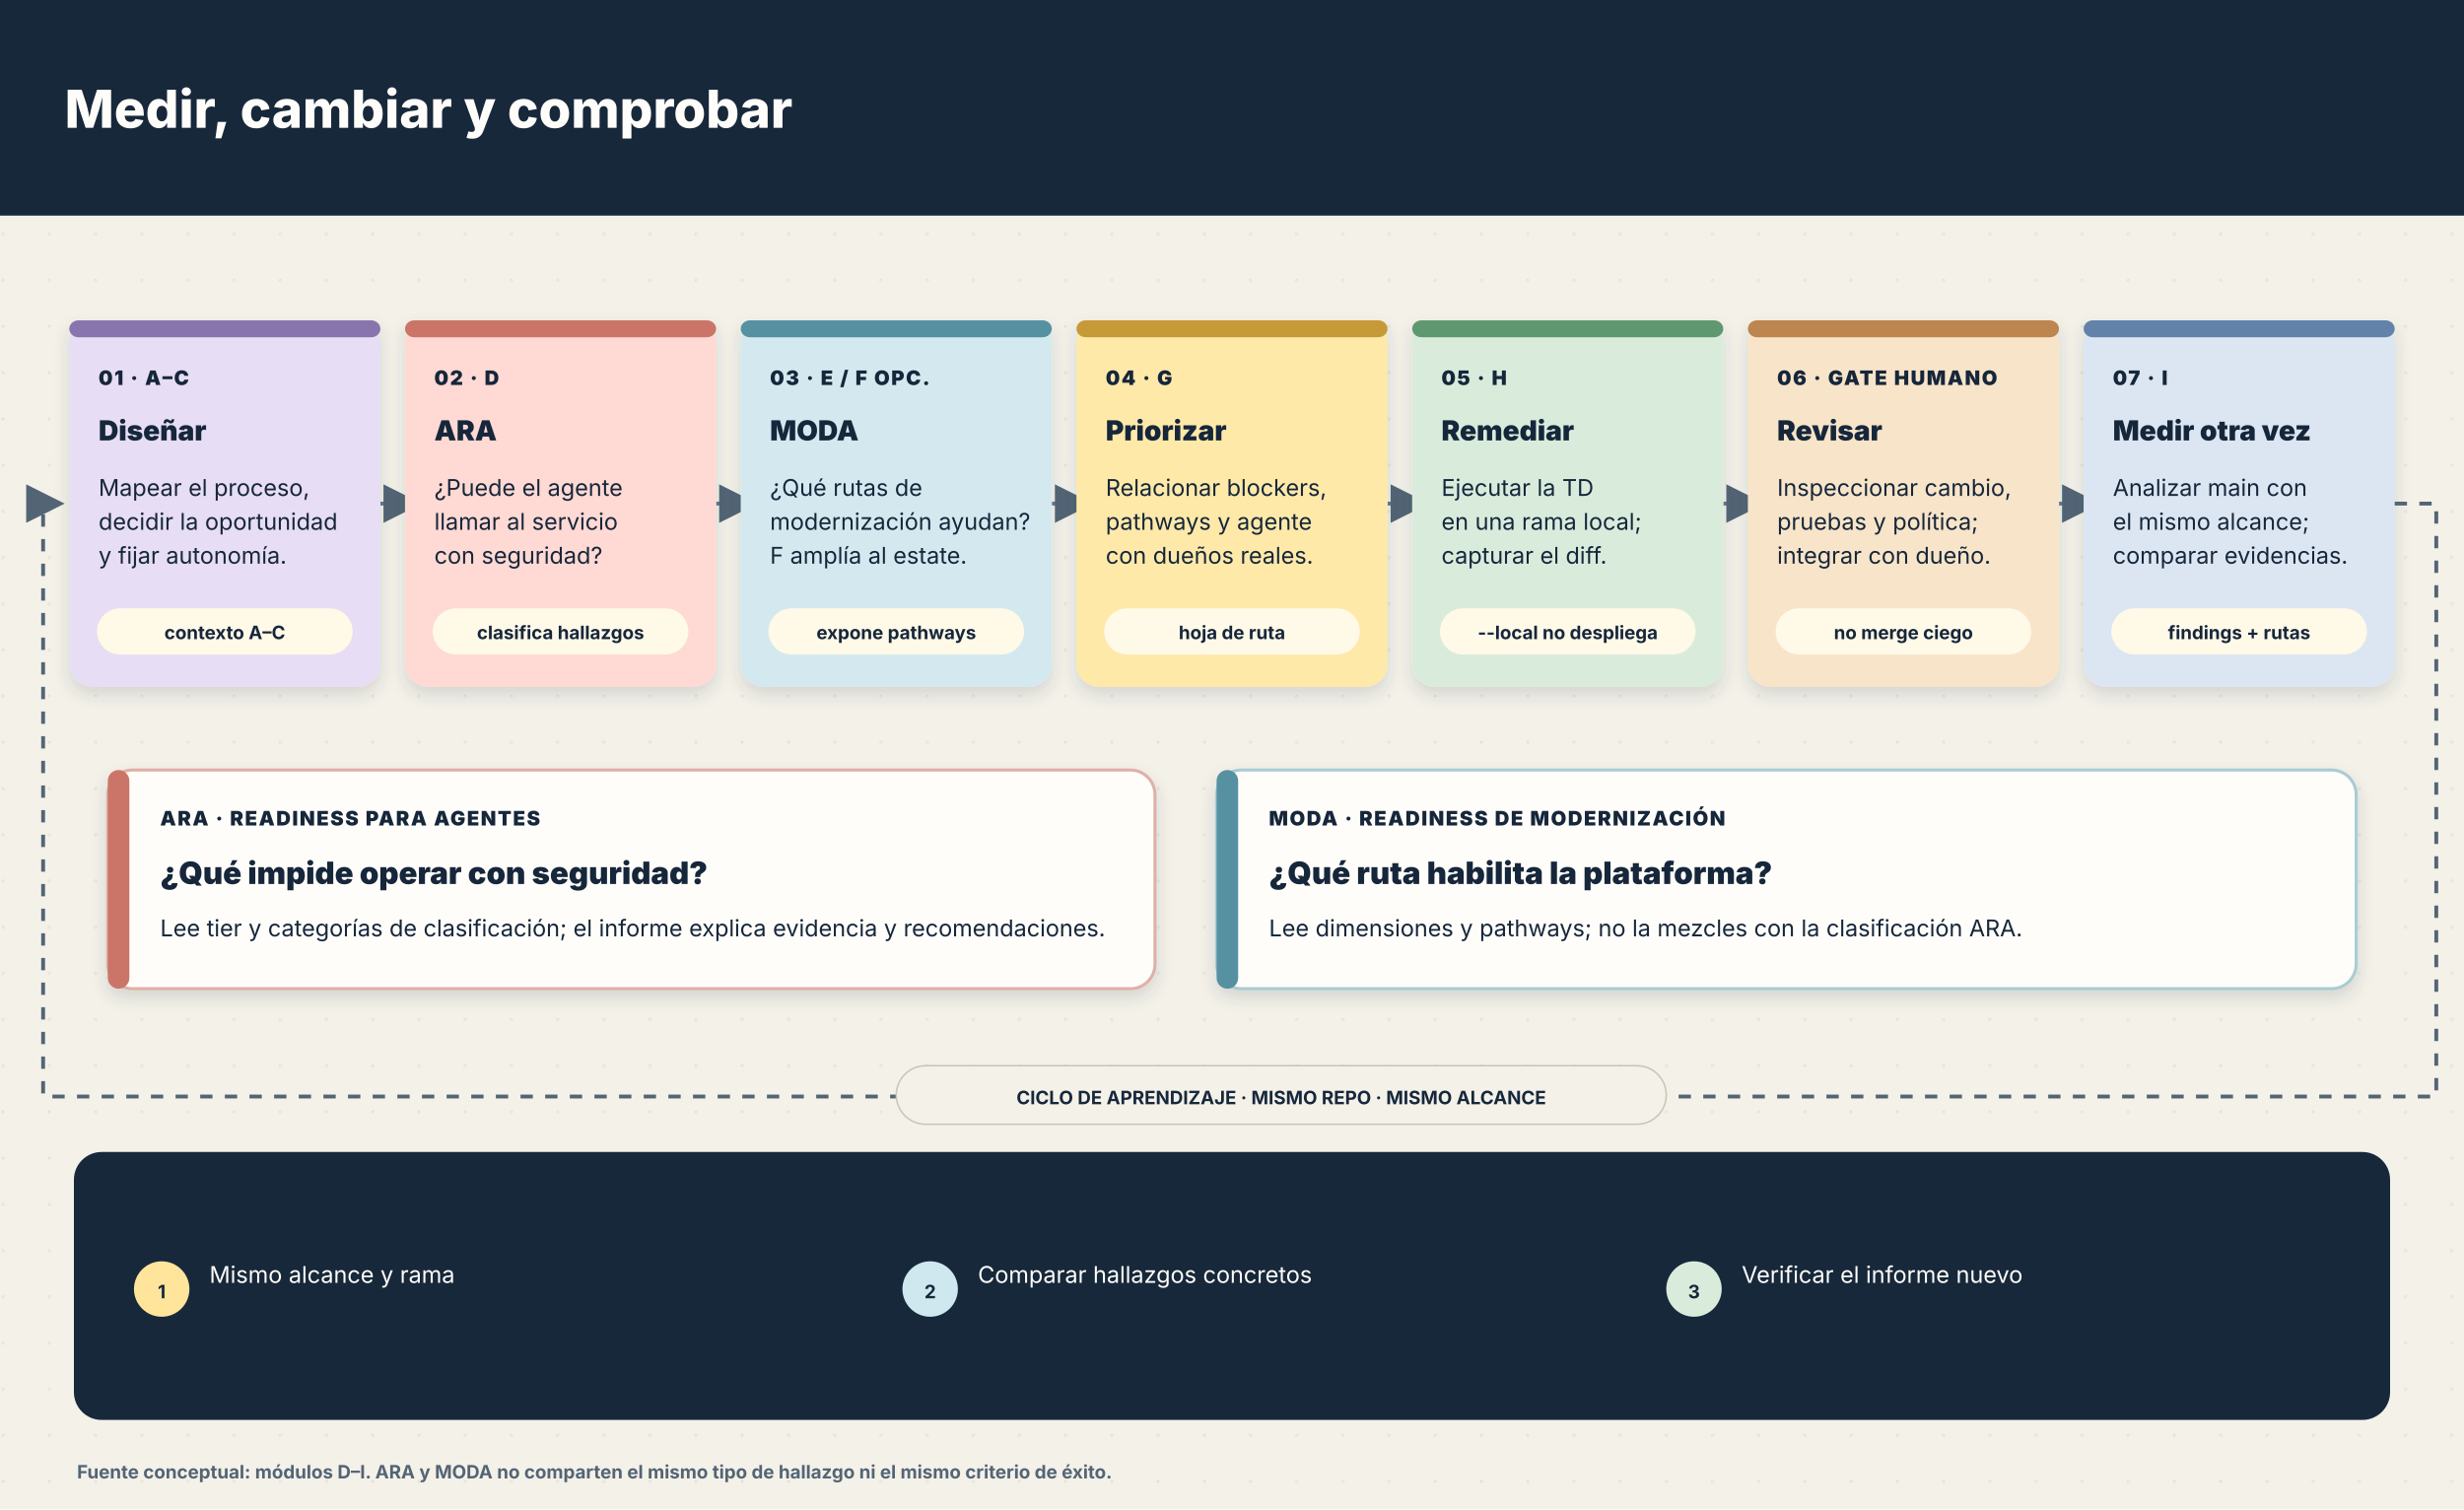
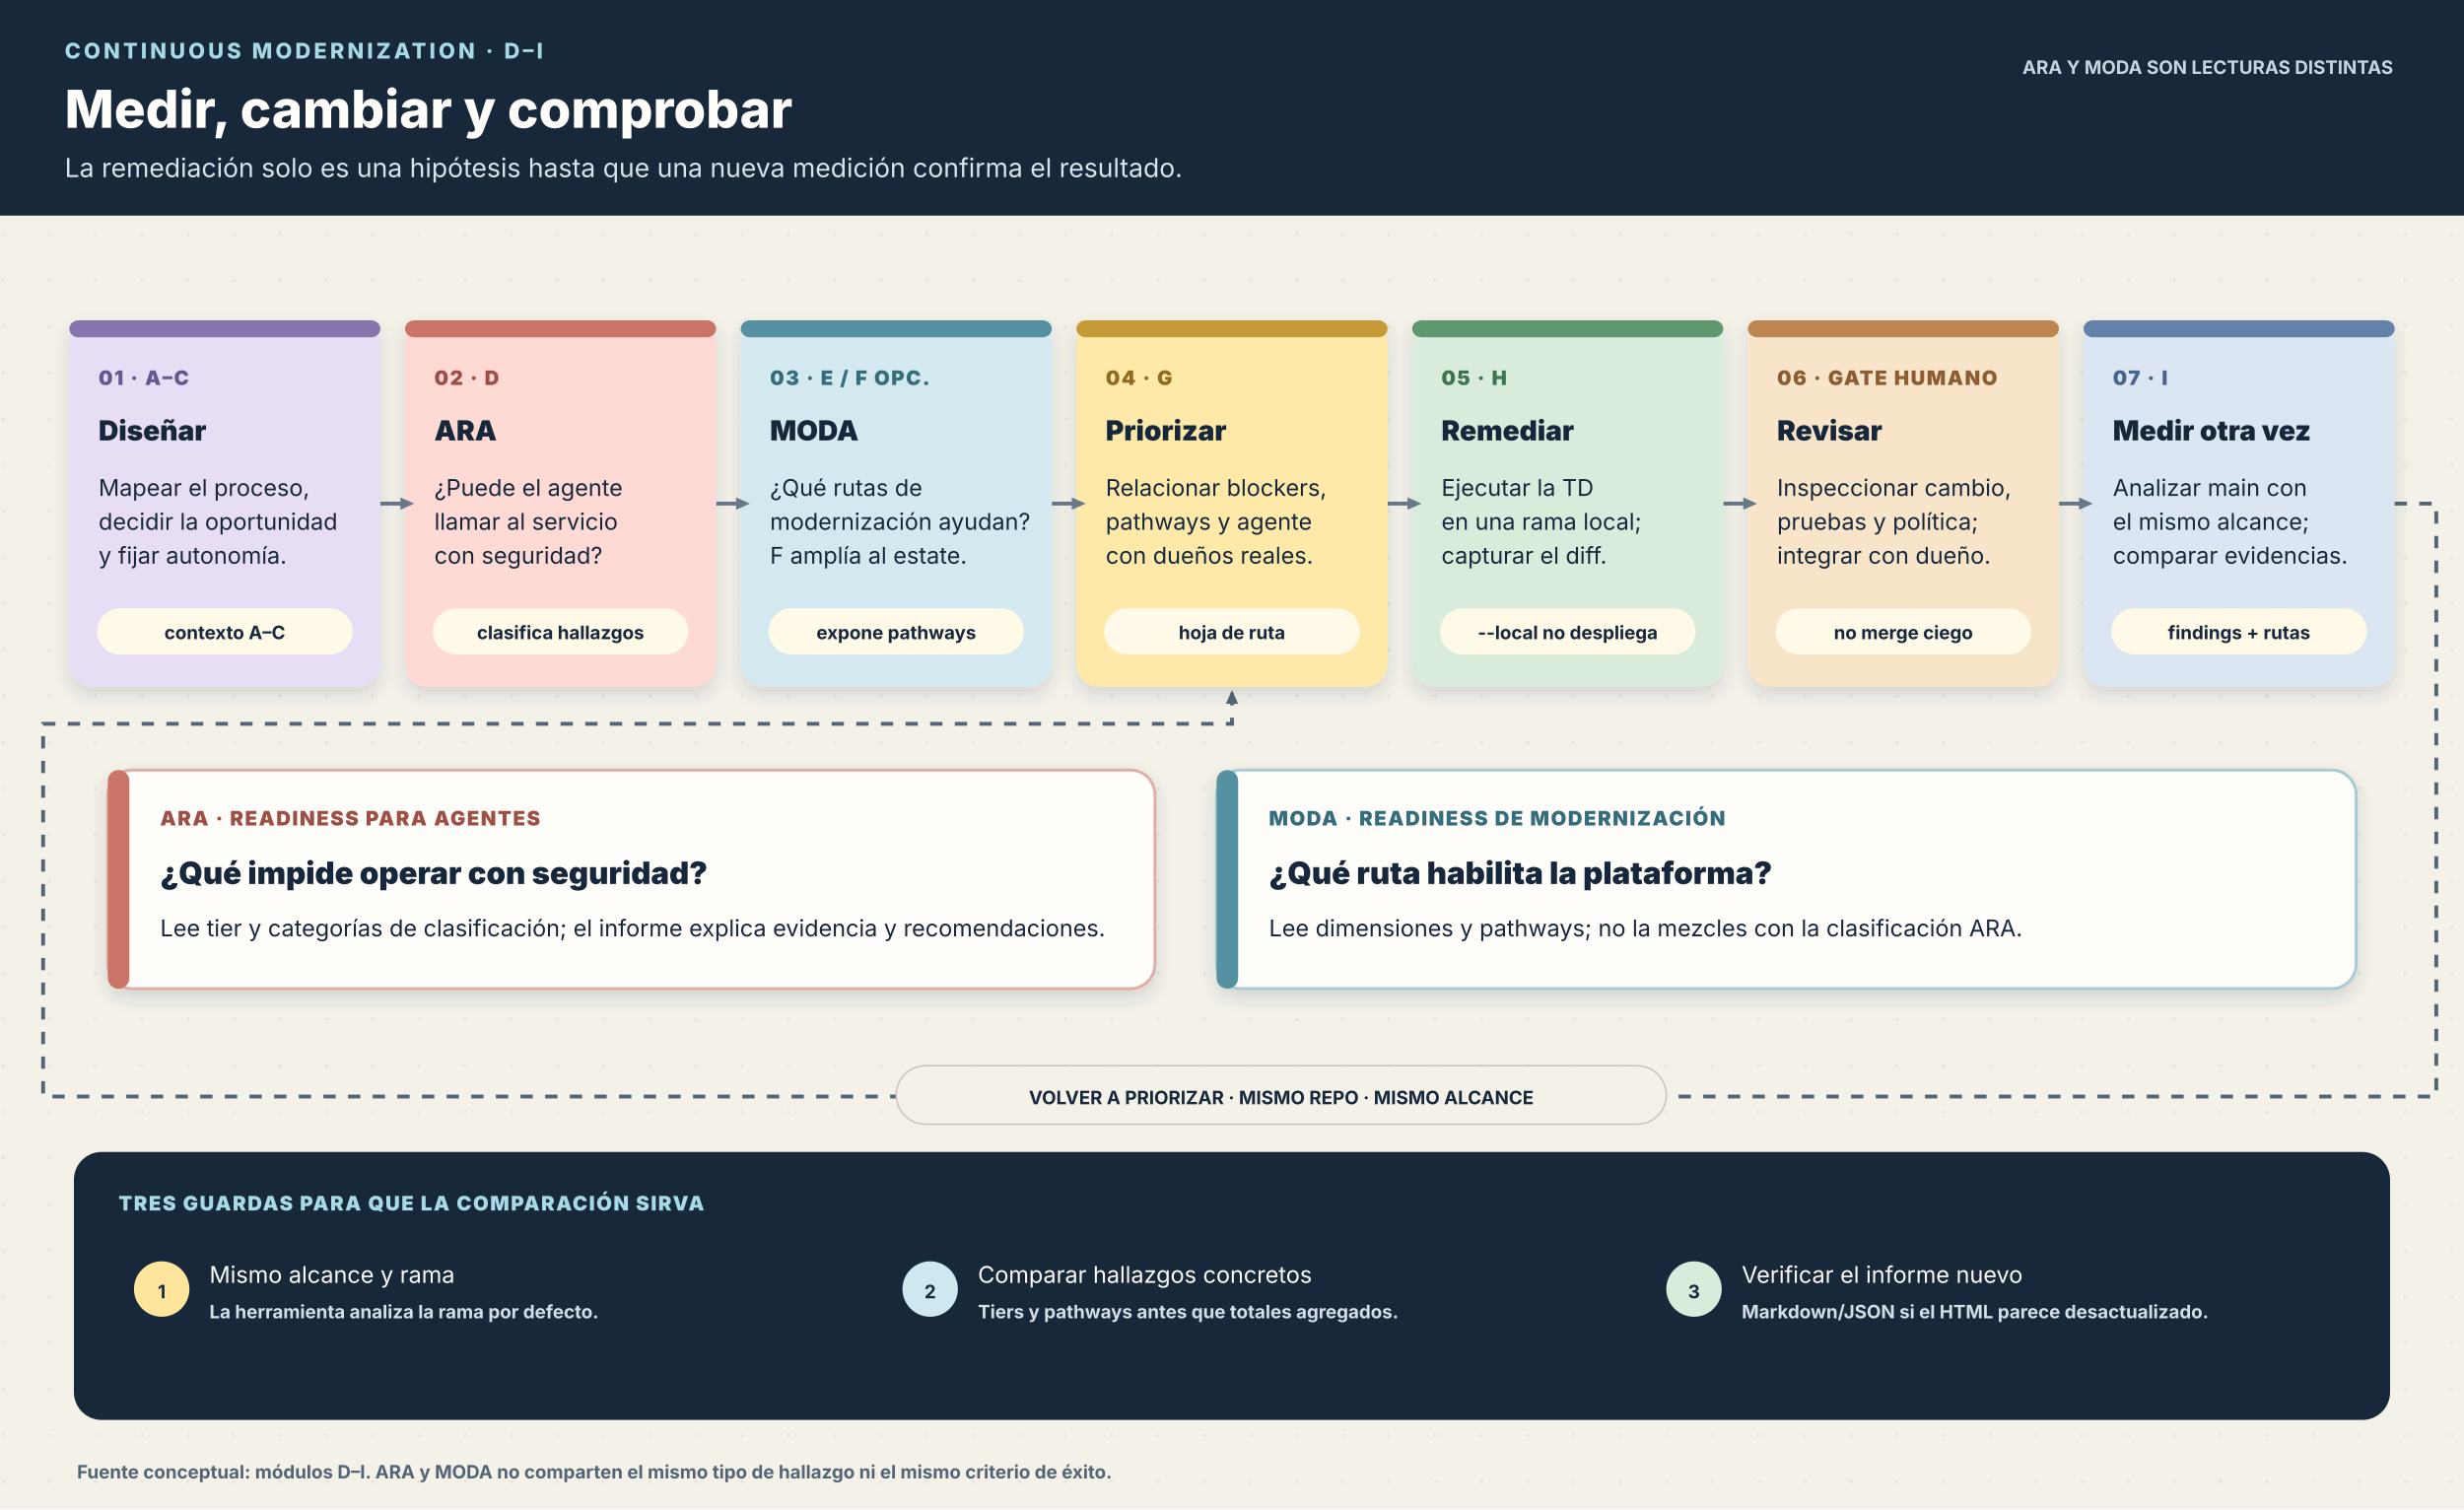
<svg xmlns="http://www.w3.org/2000/svg" viewBox="0 0 1600 980" role="img" aria-labelledby="title desc">
  <defs>
    <pattern id="grid" width="30" height="30" patternUnits="userSpaceOnUse">
      <circle cx="2" cy="2" r="1" fill="#d8d3c8" />
    </pattern>
    <filter id="shadow" x="-20%" y="-20%" width="150%" height="160%">
      <feDropShadow dx="0" dy="5" stdDeviation="5" flood-color="#344354" flood-opacity=".16" />
    </filter>
    <marker id="arrow" markerWidth="10" markerHeight="10" refX="8" refY="5" orient="auto">
      <path d="M0 0L10 5L0 10Z" fill="#536575" />
    </marker>
    <style>
      text{font-family:Inter,ui-sans-serif,system-ui,-apple-system,"Segoe UI",sans-serif;fill:#17283b}.white{fill:#fffdfa!important}.muted{fill:#536575}.kicker{font-size:14px;font-weight:800;letter-spacing:2px}.title{font-size:34px;font-weight:800}.subtitle{font-size:17px}.step{font-size:13px;font-weight:900;letter-spacing:1px}.note-title{font-size:18px;font-weight:850}.body{font-size:15px}.tiny{font-size:12px;font-weight:700}.panel-title{font-size:20px;font-weight:850}
    </style>
  </defs>
  <rect width="1600" height="980" fill="#f4f1e9" />
  <rect width="1600" height="980" fill="url(#grid)" opacity=".55" />
  <path d="M0 0H1600V140H0Z" fill="#17283b" />
-   <text x="42" y="38" class="kicker" fill="#a8d9e6">CONTINUOUS MODERNIZATION · D–I</text>
+   <text x="42" y="38" class="kicker" style="fill:#a8d9e6">CONTINUOUS MODERNIZATION · D–I</text>
  <text x="42" y="83" class="title white" style="fill:#fffdfa">Medir, cambiar y comprobar</text>
-   <text x="42" y="115" class="subtitle" fill="#d8e3eb">La remediación solo es una hipótesis hasta que una nueva medición confirma el resultado.</text>
-   <text x="1554" y="48" text-anchor="end" class="tiny" fill="#c6d5df">ARA Y MODA SON LECTURAS DISTINTAS</text>
-   <g fill="none" stroke="#687887" stroke-width="2.5" marker-end="url(#arrow)">
+   <text x="42" y="115" class="subtitle" style="fill:#d8e3eb">La remediación solo es una hipótesis hasta que una nueva medición confirma el resultado.</text>
+   <text x="1554" y="48" text-anchor="end" class="tiny" style="fill:#c6d5df">ARA Y MODA SON LECTURAS DISTINTAS</text>
+   <g fill="none" stroke="#687887" stroke-width="2.5">
    <path d="M247 327H269" />
    <path d="M465 327H487" />
    <path d="M683 327H705" />
    <path d="M901 327H923" />
    <path d="M1119 327H1141" />
    <path d="M1337 327H1359" />
  </g>
  <g filter="url(#shadow)">
    <g>
      <rect x="45" y="208" width="202" height="238" rx="15" fill="#e7ddf4" />
      <rect x="45" y="208" width="202" height="11" rx="6" fill="#8974ad" />
-       <text x="64" y="250" class="step" fill="#69578e">01 · A–C</text>
+       <text x="64" y="250" class="step" style="fill:#69578e">01 · A–C</text>
      <text x="64" y="286" class="note-title">Diseñar</text>
      <text x="64" y="322" class="body">Mapear el proceso,</text>
      <text x="64" y="344" class="body">decidir la oportunidad</text>
      <text x="64" y="366" class="body">y fijar autonomía.</text>
      <rect x="63" y="395" width="166" height="30" rx="15" fill="#fff9e8" />
      <text x="146" y="415" text-anchor="middle" class="tiny">contexto A–C</text>
    </g>
    <g>
      <rect x="263" y="208" width="202" height="238" rx="15" fill="#ffd9d3" />
      <rect x="263" y="208" width="202" height="11" rx="6" fill="#cb7468" />
-       <text x="282" y="250" class="step" fill="#9e4f45">02 · D</text>
+       <text x="282" y="250" class="step" style="fill:#9e4f45">02 · D</text>
      <text x="282" y="286" class="note-title">ARA</text>
      <text x="282" y="322" class="body">¿Puede el agente</text>
      <text x="282" y="344" class="body">llamar al servicio</text>
      <text x="282" y="366" class="body">con seguridad?</text>
      <rect x="281" y="395" width="166" height="30" rx="15" fill="#fff9e8" />
      <text x="364" y="415" text-anchor="middle" class="tiny">clasifica hallazgos</text>
    </g>
    <g>
      <rect x="481" y="208" width="202" height="238" rx="15" fill="#d3e9ef" />
      <rect x="481" y="208" width="202" height="11" rx="6" fill="#5791a2" />
-       <text x="500" y="250" class="step" fill="#366d7d">03 · E / F OPC.</text>
+       <text x="500" y="250" class="step" style="fill:#366d7d">03 · E / F OPC.</text>
      <text x="500" y="286" class="note-title">MODA</text>
      <text x="500" y="322" class="body">¿Qué rutas de</text>
      <text x="500" y="344" class="body">modernización ayudan?</text>
      <text x="500" y="366" class="body">F amplía al estate.</text>
      <rect x="499" y="395" width="166" height="30" rx="15" fill="#fff9e8" />
      <text x="582" y="415" text-anchor="middle" class="tiny">expone pathways</text>
    </g>
    <g>
      <rect x="699" y="208" width="202" height="238" rx="15" fill="#ffe9a9" />
      <rect x="699" y="208" width="202" height="11" rx="6" fill="#c79a38" />
-       <text x="718" y="250" class="step" fill="#926a20">04 · G</text>
+       <text x="718" y="250" class="step" style="fill:#926a20">04 · G</text>
      <text x="718" y="286" class="note-title">Priorizar</text>
      <text x="718" y="322" class="body">Relacionar blockers,</text>
      <text x="718" y="344" class="body">pathways y agente</text>
      <text x="718" y="366" class="body">con dueños reales.</text>
      <rect x="717" y="395" width="166" height="30" rx="15" fill="#fff9e8" />
      <text x="800" y="415" text-anchor="middle" class="tiny">hoja de ruta</text>
    </g>
    <g>
      <rect x="917" y="208" width="202" height="238" rx="15" fill="#d9ecdc" />
      <rect x="917" y="208" width="202" height="11" rx="6" fill="#5f9870" />
-       <text x="936" y="250" class="step" fill="#3d7450">05 · H</text>
+       <text x="936" y="250" class="step" style="fill:#3d7450">05 · H</text>
      <text x="936" y="286" class="note-title">Remediar</text>
      <text x="936" y="322" class="body">Ejecutar la TD</text>
      <text x="936" y="344" class="body">en una rama local;</text>
      <text x="936" y="366" class="body">capturar el diff.</text>
      <rect x="935" y="395" width="166" height="30" rx="15" fill="#fff9e8" />
      <text x="1018" y="415" text-anchor="middle" class="tiny">--local no despliega</text>
    </g>
    <g>
      <rect x="1135" y="208" width="202" height="238" rx="15" fill="#f8e4c8" />
      <rect x="1135" y="208" width="202" height="11" rx="6" fill="#bd8550" />
-       <text x="1154" y="250" class="step" fill="#8c5b30">06 · GATE HUMANO</text>
+       <text x="1154" y="250" class="step" style="fill:#8c5b30">06 · GATE HUMANO</text>
      <text x="1154" y="286" class="note-title">Revisar</text>
      <text x="1154" y="322" class="body">Inspeccionar cambio,</text>
      <text x="1154" y="344" class="body">pruebas y política;</text>
      <text x="1154" y="366" class="body">integrar con dueño.</text>
      <rect x="1153" y="395" width="166" height="30" rx="15" fill="#fff9e8" />
      <text x="1236" y="415" text-anchor="middle" class="tiny">no merge ciego</text>
    </g>
    <g>
      <rect x="1353" y="208" width="202" height="238" rx="15" fill="#dce6f2" />
      <rect x="1353" y="208" width="202" height="11" rx="6" fill="#6282aa" />
-       <text x="1372" y="250" class="step" fill="#45658d">07 · I</text>
+       <text x="1372" y="250" class="step" style="fill:#45658d">07 · I</text>
      <text x="1372" y="286" class="note-title">Medir otra vez</text>
      <text x="1372" y="322" class="body">Analizar main con</text>
      <text x="1372" y="344" class="body">el mismo alcance;</text>
      <text x="1372" y="366" class="body">comparar evidencias.</text>
      <rect x="1371" y="395" width="166" height="30" rx="15" fill="#fff9e8" />
      <text x="1454" y="415" text-anchor="middle" class="tiny">findings + rutas</text>
    </g>
  </g>
  <g filter="url(#shadow)">
    <rect x="70" y="500" width="680" height="142" rx="16" fill="#fffdfa" stroke="#dfb0a8" stroke-width="2" />
    <rect x="70" y="500" width="14" height="142" rx="7" fill="#cb7468" />
-     <text x="104" y="536" class="step" fill="#9e4f45">ARA · READINESS PARA AGENTES</text>
+     <text x="104" y="536" class="step" style="fill:#9e4f45">ARA · READINESS PARA AGENTES</text>
    <text x="104" y="574" class="panel-title">¿Qué impide operar con seguridad?</text>
    <text x="104" y="608" class="body">Lee tier y categorías de clasificación; el informe explica evidencia y recomendaciones.</text>
    <rect x="790" y="500" width="740" height="142" rx="16" fill="#fffdfa" stroke="#a9ccd4" stroke-width="2" />
    <rect x="790" y="500" width="14" height="142" rx="7" fill="#5791a2" />
-     <text x="824" y="536" class="step" fill="#366d7d">MODA · READINESS DE MODERNIZACIÓN</text>
+     <text x="824" y="536" class="step" style="fill:#366d7d">MODA · READINESS DE MODERNIZACIÓN</text>
    <text x="824" y="574" class="panel-title">¿Qué ruta habilita la plataforma?</text>
    <text x="824" y="608" class="body">Lee dimensiones y pathways; no la mezcles con la clasificación ARA.</text>
  </g>
-   <path d="M1555 327H1582V712H28V327H37" fill="none" stroke="#536575" stroke-width="2.5" stroke-dasharray="8 8" marker-end="url(#arrow)" />
+   <path d="M1555 327H1582V712H28V470H800V448" fill="none" stroke="#536575" stroke-width="2.5" stroke-dasharray="8 8" />
  <rect x="582" y="692" width="500" height="38" rx="19" fill="#f4f1e9" stroke="#c9c5bb" />
-   <text x="832" y="717" text-anchor="middle" class="tiny">CICLO DE APRENDIZAJE · MISMO REPO · MISMO ALCANCE</text>
+   <text x="832" y="717" text-anchor="middle" class="tiny">VOLVER A PRIORIZAR · MISMO REPO · MISMO ALCANCE</text>
  <rect x="48" y="748" width="1504" height="174" rx="18" fill="#17283b" />
-   <text x="77" y="786" class="step" fill="#a8d9e6">TRES GUARDAS PARA QUE LA COMPARACIÓN SIRVA</text>
+   <text x="77" y="786" class="step" style="fill:#a8d9e6">TRES GUARDAS PARA QUE LA COMPARACIÓN SIRVA</text>
  <g>
    <circle cx="105" cy="837" r="18" fill="#ffe49b" />
    <text x="105" y="843" text-anchor="middle" class="tiny">1</text>
    <text x="136" y="833" class="body white" style="fill:#fffdfa">Mismo alcance y rama</text>
-     <text x="136" y="856" class="tiny" fill="#d3dee7">La herramienta analiza la rama por defecto.</text>
+     <text x="136" y="856" class="tiny" style="fill:#d3dee7">La herramienta analiza la rama por defecto.</text>
    <circle cx="604" cy="837" r="18" fill="#cfe8f0" />
    <text x="604" y="843" text-anchor="middle" class="tiny">2</text>
    <text x="635" y="833" class="body white" style="fill:#fffdfa">Comparar hallazgos concretos</text>
-     <text x="635" y="856" class="tiny" fill="#d3dee7">Tiers y pathways antes que totales agregados.</text>
+     <text x="635" y="856" class="tiny" style="fill:#d3dee7">Tiers y pathways antes que totales agregados.</text>
    <circle cx="1100" cy="837" r="18" fill="#d9ecdc" />
    <text x="1100" y="843" text-anchor="middle" class="tiny">3</text>
    <text x="1131" y="833" class="body white" style="fill:#fffdfa">Verificar el informe nuevo</text>
-     <text x="1131" y="856" class="tiny" fill="#d3dee7">Markdown/JSON si el HTML parece desactualizado.</text>
+     <text x="1131" y="856" class="tiny" style="fill:#d3dee7">Markdown/JSON si el HTML parece desactualizado.</text>
  </g>
  <text x="50" y="960" class="tiny muted">Fuente conceptual: módulos D–I. ARA y MODA no comparten el mismo tipo de hallazgo ni el mismo criterio de éxito.</text>
+   <polygon points="269.00,327.00 260.00,331.00 260.00,323.00" fill="#687887" stroke="none" aria-hidden="true" />
+   <polygon points="487.00,327.00 478.00,331.00 478.00,323.00" fill="#687887" stroke="none" aria-hidden="true" />
+   <polygon points="705.00,327.00 696.00,331.00 696.00,323.00" fill="#687887" stroke="none" aria-hidden="true" />
+   <polygon points="923.00,327.00 914.00,331.00 914.00,323.00" fill="#687887" stroke="none" aria-hidden="true" />
+   <polygon points="1141.00,327.00 1132.00,331.00 1132.00,323.00" fill="#687887" stroke="none" aria-hidden="true" />
+   <polygon points="1359.00,327.00 1350.00,331.00 1350.00,323.00" fill="#687887" stroke="none" aria-hidden="true" />
+   <polygon points="800.00,448.00 804.00,457.00 796.00,457.00" fill="#536575" stroke="none" aria-hidden="true" />
</svg>
